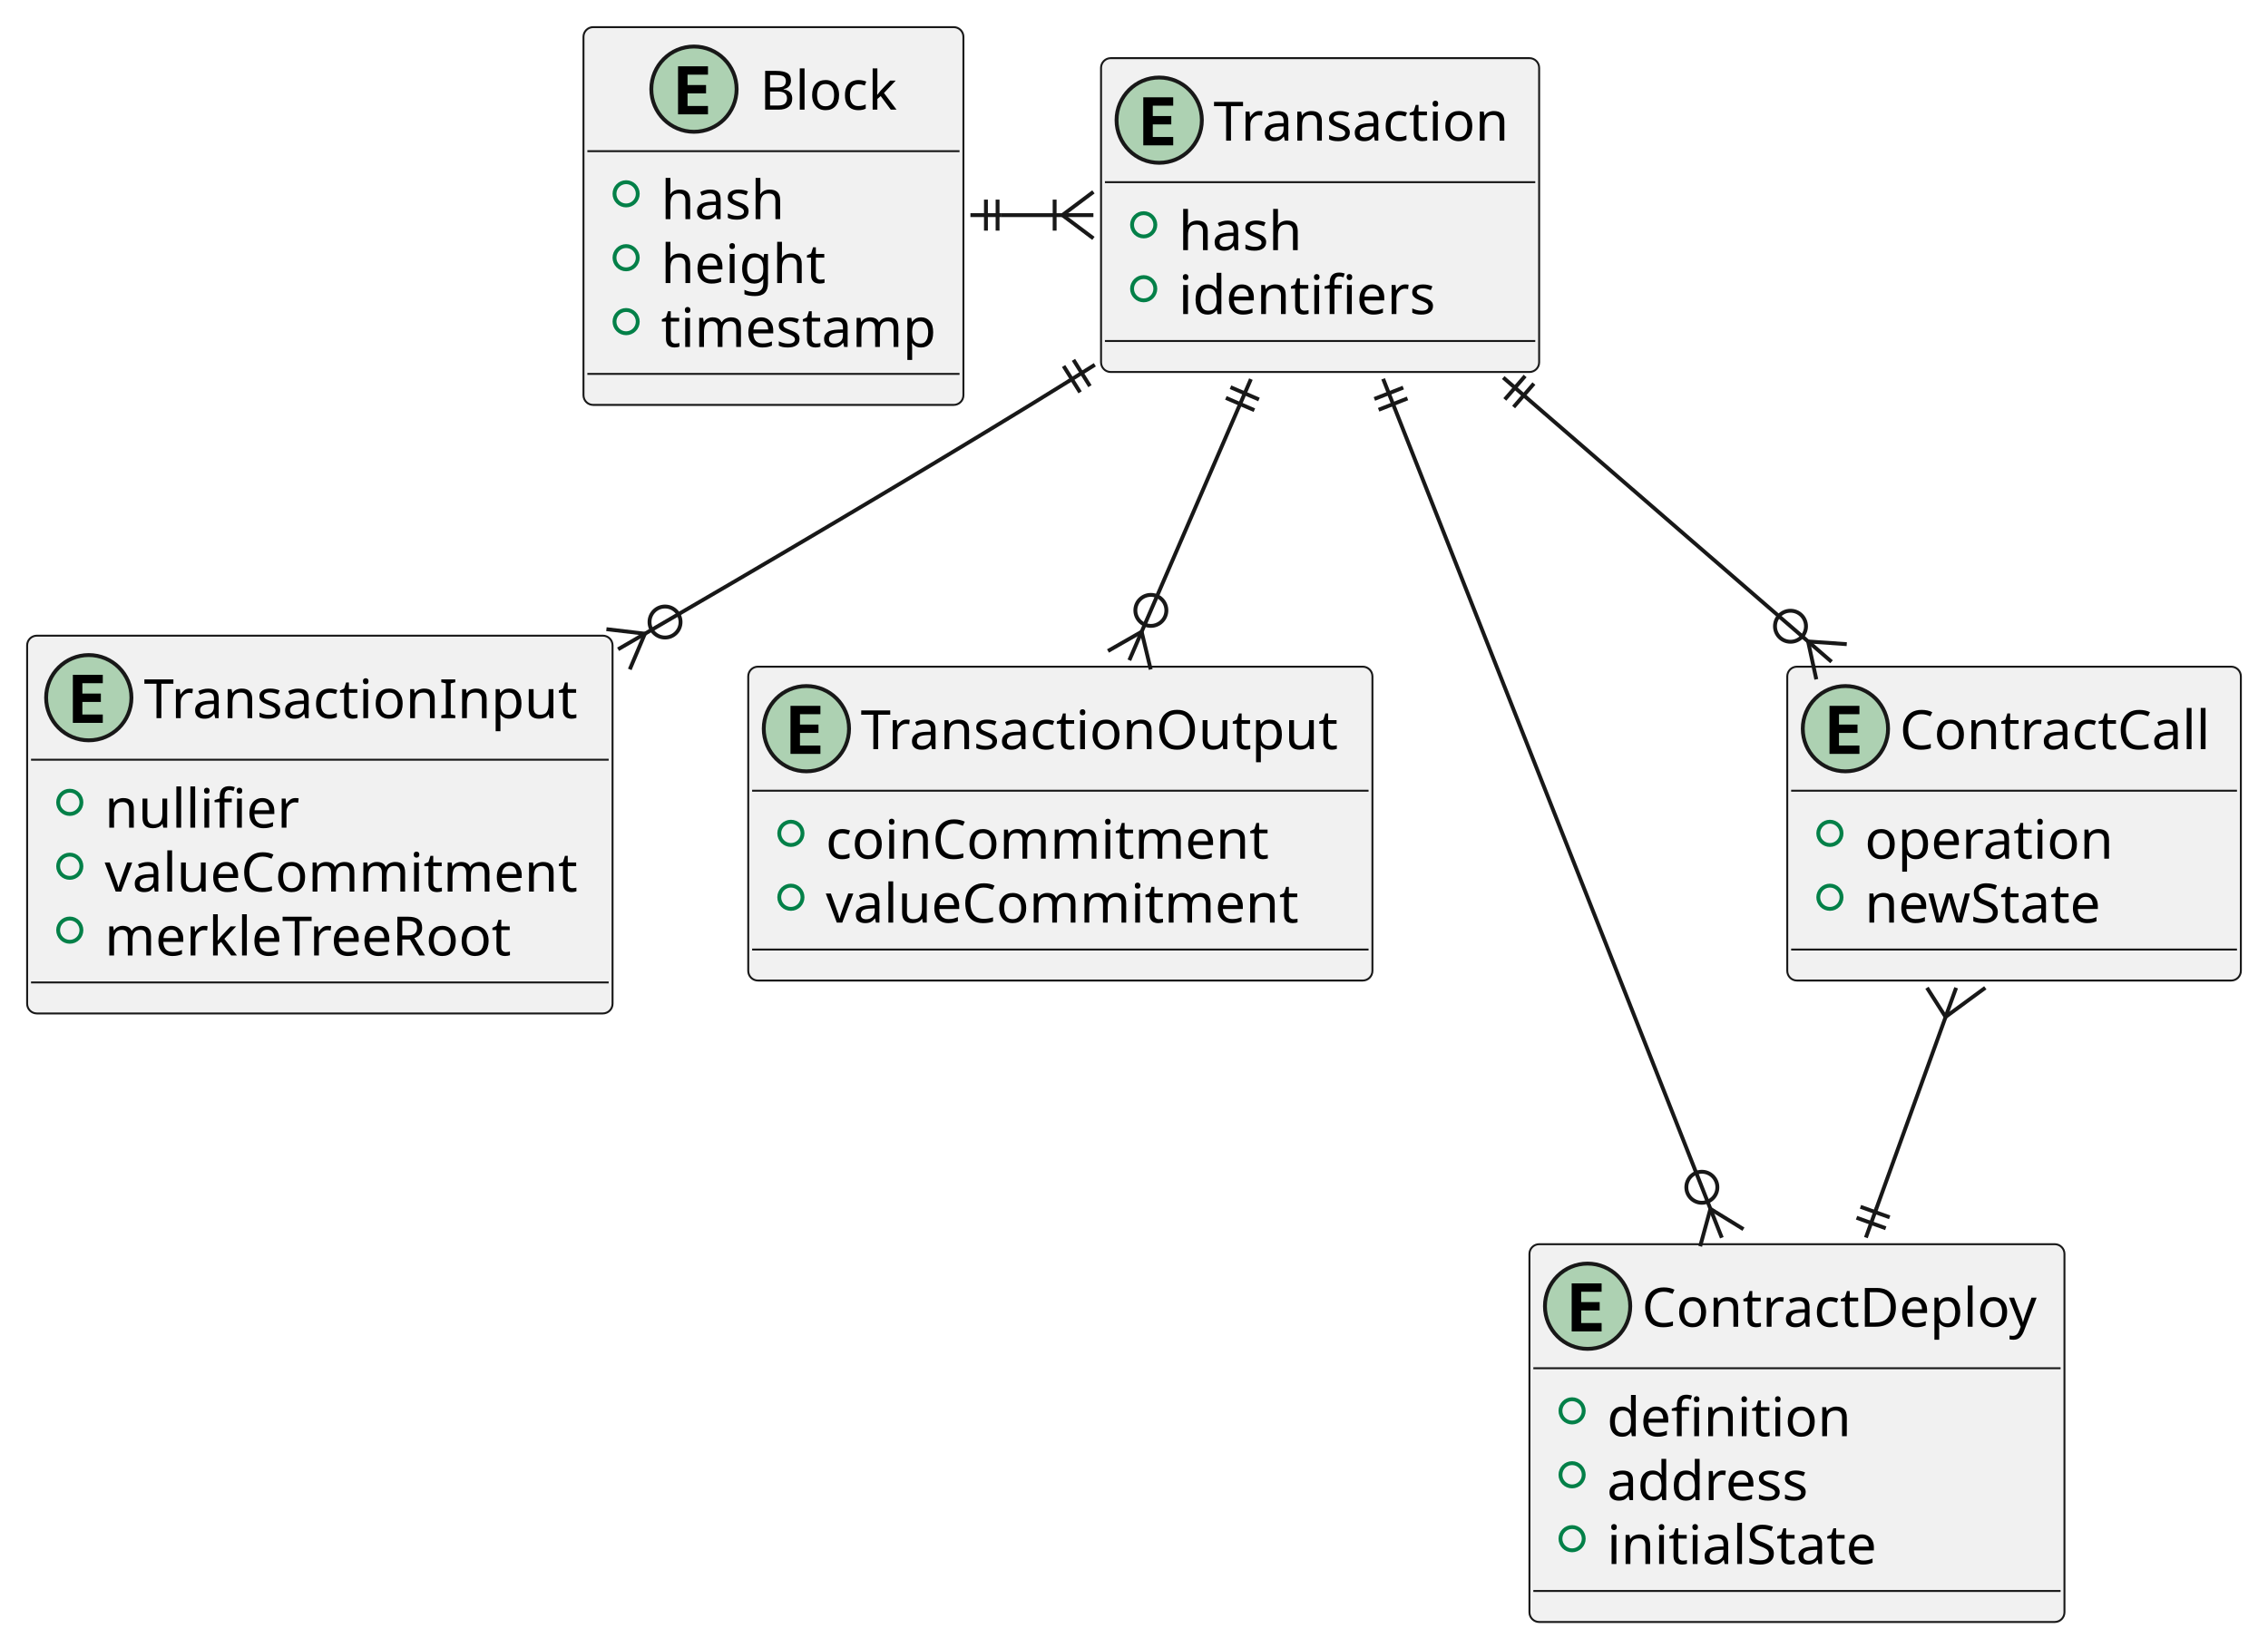
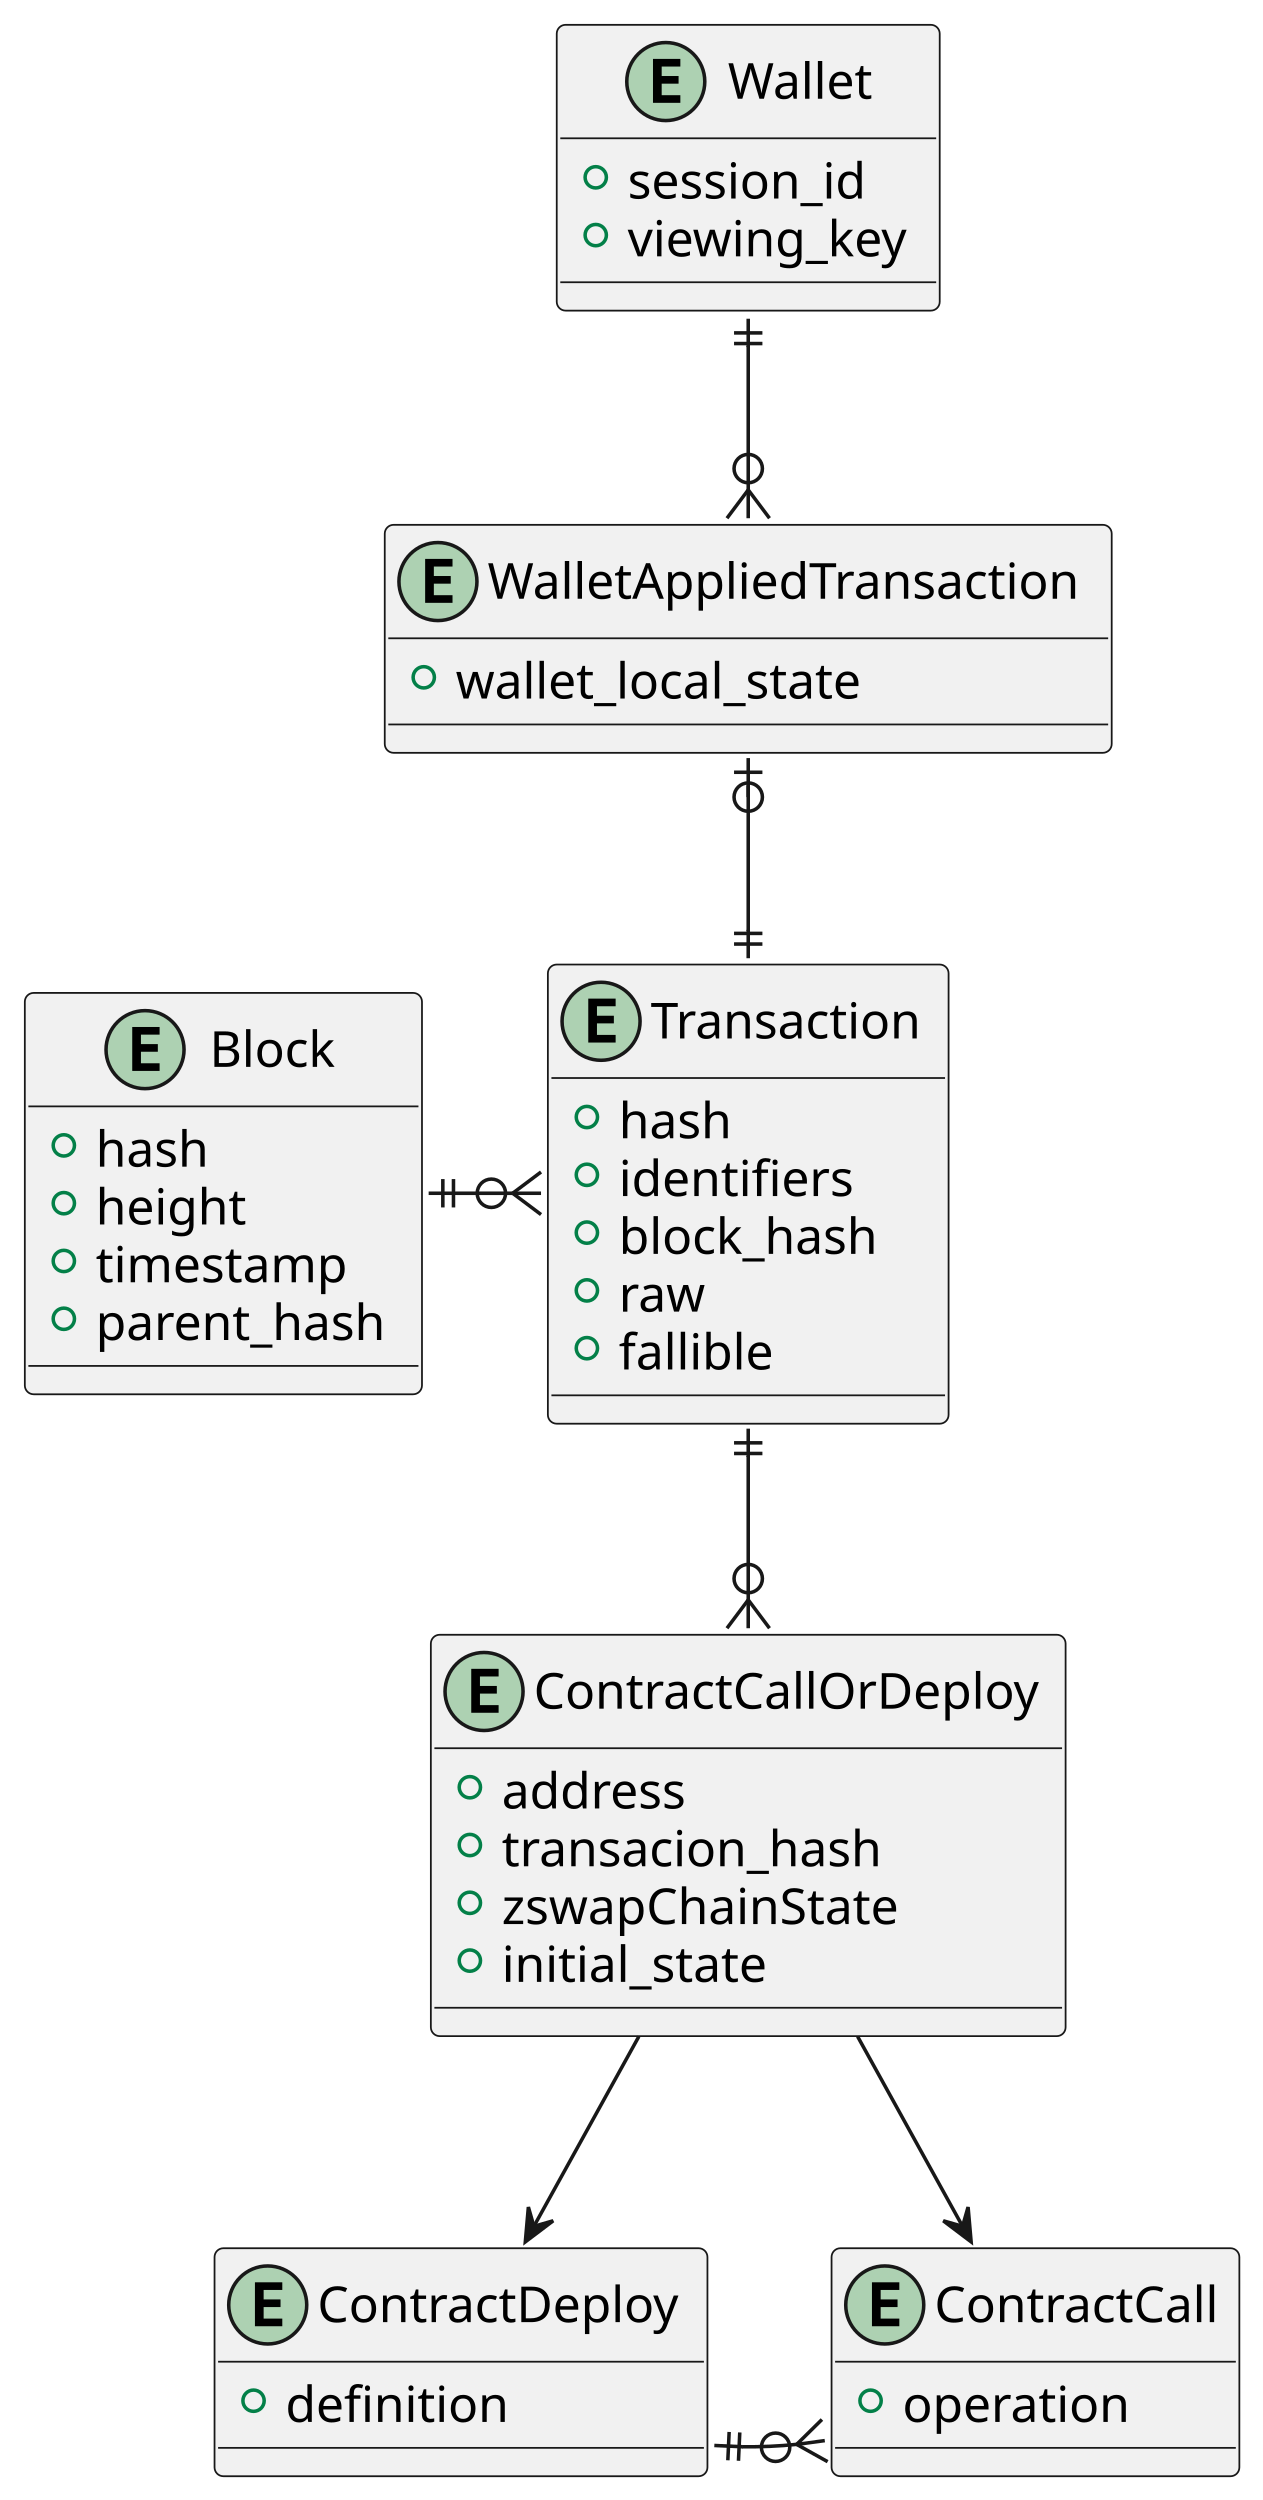
- <svg xmlns="http://www.w3.org/2000/svg" contentStyleType="text/css" height="425px" preserveAspectRatio="none" style="width:585px;height:425px;background:#FFFFFF;" version="1.1" viewBox="0 0 585 425" width="585px" zoomAndPan="magnify">
+ <svg xmlns="http://www.w3.org/2000/svg" contentStyleType="text/css" height="705px" preserveAspectRatio="none" style="width:356px;height:705px;background:#FFFFFF;" version="1.1" viewBox="0 0 356 705" width="356px" zoomAndPan="magnify">
  <defs />
  <g>
    <g id="elem_Block">
-       <rect codeLine="2" fill="#F1F1F1" height="97.465" id="Block" rx="2.5" ry="2.5" style="stroke:#181818;stroke-width:0.5;" width="98" x="150.5" y="7" />
-       <ellipse cx="179" cy="23" fill="#ADD1B2" rx="11" ry="11" style="stroke:#181818;stroke-width:1.0;" />
-       <path d="M182.614,29.5 L174.894,29.5 L174.894,17.107 L182.614,17.107 L182.614,19.265 L177.343,19.265 L177.343,21.938 L182.116,21.938 L182.116,24.096 L177.343,24.096 L177.343,27.342 L182.614,27.342 Z " fill="#000000" />
-       <text fill="#000000" font-family="sans-serif" font-size="14" lengthAdjust="spacing" textLength="36" x="196" y="28.291">Block</text>
-       <line style="stroke:#181818;stroke-width:0.5;" x1="151.5" x2="247.5" y1="39" y2="39" />
-       <ellipse cx="161.5" cy="50" fill="none" rx="3" ry="3" style="stroke:#038048;stroke-width:1.0;" />
-       <text fill="#000000" font-family="sans-serif" font-size="14" lengthAdjust="spacing" textLength="33" x="170.5" y="56.535">hash</text>
-       <ellipse cx="161.5" cy="66.488" fill="none" rx="3" ry="3" style="stroke:#038048;stroke-width:1.0;" />
-       <text fill="#000000" font-family="sans-serif" font-size="14" lengthAdjust="spacing" textLength="44" x="170.5" y="73.023">height</text>
-       <ellipse cx="161.5" cy="82.977" fill="none" rx="3" ry="3" style="stroke:#038048;stroke-width:1.0;" />
-       <text fill="#000000" font-family="sans-serif" font-size="14" lengthAdjust="spacing" textLength="72" x="170.5" y="89.512">timestamp</text>
-       <line style="stroke:#181818;stroke-width:0.5;" x1="151.5" x2="247.5" y1="96.465" y2="96.465" />
+       <rect codeLine="2" fill="#F1F1F1" height="113.188" id="Block" rx="2.5" ry="2.5" style="stroke:#181818;stroke-width:0.5;" width="112" x="7" y="280" />
+       <ellipse cx="40.9" cy="296" fill="#ADD1B2" rx="11" ry="11" style="stroke:#181818;stroke-width:1.0;" />
+       <path d="M45.009,302 L37.291,302 L37.291,289.609 L45.009,289.609 L45.009,291.766 L39.744,291.766 L39.744,294.438 L44.509,294.438 L44.509,296.594 L39.744,296.594 L39.744,299.844 L45.009,299.844 L45.009,302 Z " fill="#000000" />
+       <text fill="#000000" font-family="sans-serif" font-size="14" lengthAdjust="spacing" textLength="38" x="59.1" y="300.847">Block</text>
+       <line style="stroke:#181818;stroke-width:0.5;" x1="8" x2="118" y1="312" y2="312" />
+       <ellipse cx="18" cy="323" fill="none" rx="3" ry="3" style="stroke:#038048;stroke-width:1.0;" />
+       <text fill="#000000" font-family="sans-serif" font-size="14" lengthAdjust="spacing" textLength="34" x="27" y="328.995">hash</text>
+       <ellipse cx="18" cy="339.297" fill="none" rx="3" ry="3" style="stroke:#038048;stroke-width:1.0;" />
+       <text fill="#000000" font-family="sans-serif" font-size="14" lengthAdjust="spacing" textLength="44" x="27" y="345.292">height</text>
+       <ellipse cx="18" cy="355.594" fill="none" rx="3" ry="3" style="stroke:#038048;stroke-width:1.0;" />
+       <text fill="#000000" font-family="sans-serif" font-size="14" lengthAdjust="spacing" textLength="73" x="27" y="361.589">timestamp</text>
+       <ellipse cx="18" cy="371.891" fill="none" rx="3" ry="3" style="stroke:#038048;stroke-width:1.0;" />
+       <text fill="#000000" font-family="sans-serif" font-size="14" lengthAdjust="spacing" textLength="86" x="27" y="377.886">parent_hash</text>
+       <line style="stroke:#181818;stroke-width:0.5;" x1="8" x2="118" y1="385.188" y2="385.188" />
+     </g>
+     <g id="elem_Wallet">
+       <rect codeLine="9" fill="#F1F1F1" height="80.594" id="Wallet" rx="2.5" ry="2.5" style="stroke:#181818;stroke-width:0.5;" width="108" x="157" y="7" />
+       <ellipse cx="187.75" cy="23" fill="#ADD1B2" rx="11" ry="11" style="stroke:#181818;stroke-width:1.0;" />
+       <path d="M191.859,29 L184.141,29 L184.141,16.609 L191.859,16.609 L191.859,18.766 L186.594,18.766 L186.594,21.438 L191.359,21.438 L191.359,23.594 L186.594,23.594 L186.594,26.844 L191.859,26.844 L191.859,29 Z " fill="#000000" />
+       <text fill="#000000" font-family="sans-serif" font-size="14" lengthAdjust="spacing" textLength="41" x="205.25" y="27.847">Wallet</text>
+       <line style="stroke:#181818;stroke-width:0.5;" x1="158" x2="264" y1="39" y2="39" />
+       <ellipse cx="168" cy="50" fill="none" rx="3" ry="3" style="stroke:#038048;stroke-width:1.0;" />
+       <text fill="#000000" font-family="sans-serif" font-size="14" lengthAdjust="spacing" textLength="73" x="177" y="55.995">session_id</text>
+       <ellipse cx="168" cy="66.297" fill="none" rx="3" ry="3" style="stroke:#038048;stroke-width:1.0;" />
+       <text fill="#000000" font-family="sans-serif" font-size="14" lengthAdjust="spacing" textLength="82" x="177" y="72.292">viewing_key</text>
+       <line style="stroke:#181818;stroke-width:0.5;" x1="158" x2="264" y1="79.594" y2="79.594" />
+     </g>
+     <g id="elem_WalletAppliedTransaction">
+       <rect codeLine="14" fill="#F1F1F1" height="64.297" id="WalletAppliedTransaction" rx="2.5" ry="2.5" style="stroke:#181818;stroke-width:0.5;" width="205" x="108.5" y="148" />
+       <ellipse cx="123.5" cy="164" fill="#ADD1B2" rx="11" ry="11" style="stroke:#181818;stroke-width:1.0;" />
+       <path d="M127.609,170 L119.891,170 L119.891,157.609 L127.609,157.609 L127.609,159.766 L122.344,159.766 L122.344,162.438 L127.109,162.438 L127.109,164.594 L122.344,164.594 L122.344,167.844 L127.609,167.844 L127.609,170 Z " fill="#000000" />
+       <text fill="#000000" font-family="sans-serif" font-size="14" lengthAdjust="spacing" textLength="173" x="137.5" y="168.847">WalletAppliedTransaction</text>
+       <line style="stroke:#181818;stroke-width:0.5;" x1="109.5" x2="312.5" y1="180" y2="180" />
+       <ellipse cx="119.5" cy="191" fill="none" rx="3" ry="3" style="stroke:#038048;stroke-width:1.0;" />
+       <text fill="#000000" font-family="sans-serif" font-size="14" lengthAdjust="spacing" textLength="119" x="128.5" y="196.995">wallet_local_state</text>
+       <line style="stroke:#181818;stroke-width:0.5;" x1="109.5" x2="312.5" y1="204.297" y2="204.297" />
    </g>
    <g id="elem_Transaction">
-       <rect codeLine="8" fill="#F1F1F1" height="80.977" id="Transaction" rx="2.5" ry="2.5" style="stroke:#181818;stroke-width:0.5;" width="113" x="284" y="15" />
-       <ellipse cx="299" cy="31" fill="#ADD1B2" rx="11" ry="11" style="stroke:#181818;stroke-width:1.0;" />
-       <path d="M302.614,37.5 L294.894,37.5 L294.894,25.107 L302.614,25.107 L302.614,27.265 L297.343,27.265 L297.343,29.938 L302.116,29.938 L302.116,32.096 L297.343,32.096 L297.343,35.342 L302.614,35.342 Z " fill="#000000" />
-       <text fill="#000000" font-family="sans-serif" font-size="14" lengthAdjust="spacing" textLength="81" x="313" y="36.291">Transaction</text>
-       <line style="stroke:#181818;stroke-width:0.5;" x1="285" x2="396" y1="47" y2="47" />
-       <ellipse cx="295" cy="58" fill="none" rx="3" ry="3" style="stroke:#038048;stroke-width:1.0;" />
-       <text fill="#000000" font-family="sans-serif" font-size="14" lengthAdjust="spacing" textLength="33" x="304" y="64.535">hash</text>
-       <ellipse cx="295" cy="74.488" fill="none" rx="3" ry="3" style="stroke:#038048;stroke-width:1.0;" />
-       <text fill="#000000" font-family="sans-serif" font-size="14" lengthAdjust="spacing" textLength="69" x="304" y="81.023">identifiers</text>
-       <line style="stroke:#181818;stroke-width:0.5;" x1="285" x2="396" y1="87.977" y2="87.977" />
+       <rect codeLine="18" fill="#F1F1F1" height="129.484" id="Transaction" rx="2.5" ry="2.5" style="stroke:#181818;stroke-width:0.5;" width="113" x="154.5" y="272" />
+       <ellipse cx="169.5" cy="288" fill="#ADD1B2" rx="11" ry="11" style="stroke:#181818;stroke-width:1.0;" />
+       <path d="M173.609,294 L165.891,294 L165.891,281.609 L173.609,281.609 L173.609,283.766 L168.344,283.766 L168.344,286.438 L173.109,286.438 L173.109,288.594 L168.344,288.594 L168.344,291.844 L173.609,291.844 L173.609,294 Z " fill="#000000" />
+       <text fill="#000000" font-family="sans-serif" font-size="14" lengthAdjust="spacing" textLength="81" x="183.5" y="292.847">Transaction</text>
+       <line style="stroke:#181818;stroke-width:0.5;" x1="155.5" x2="266.5" y1="304" y2="304" />
+       <ellipse cx="165.5" cy="315" fill="none" rx="3" ry="3" style="stroke:#038048;stroke-width:1.0;" />
+       <text fill="#000000" font-family="sans-serif" font-size="14" lengthAdjust="spacing" textLength="34" x="174.5" y="320.995">hash</text>
+       <ellipse cx="165.5" cy="331.297" fill="none" rx="3" ry="3" style="stroke:#038048;stroke-width:1.0;" />
+       <text fill="#000000" font-family="sans-serif" font-size="14" lengthAdjust="spacing" textLength="67" x="174.5" y="337.292">identifiers</text>
+       <ellipse cx="165.5" cy="347.594" fill="none" rx="3" ry="3" style="stroke:#038048;stroke-width:1.0;" />
+       <text fill="#000000" font-family="sans-serif" font-size="14" lengthAdjust="spacing" textLength="78" x="174.5" y="353.589">block_hash</text>
+       <ellipse cx="165.5" cy="363.891" fill="none" rx="3" ry="3" style="stroke:#038048;stroke-width:1.0;" />
+       <text fill="#000000" font-family="sans-serif" font-size="14" lengthAdjust="spacing" textLength="24" x="174.5" y="369.886">raw</text>
+       <ellipse cx="165.5" cy="380.188" fill="none" rx="3" ry="3" style="stroke:#038048;stroke-width:1.0;" />
+       <text fill="#000000" font-family="sans-serif" font-size="14" lengthAdjust="spacing" textLength="42" x="174.5" y="386.183">fallible</text>
+       <line style="stroke:#181818;stroke-width:0.5;" x1="155.5" x2="266.5" y1="393.484" y2="393.484" />
    </g>
-     <g id="elem_TransactionInput">
-       <rect codeLine="13" fill="#F1F1F1" height="97.465" id="TransactionInput" rx="2.5" ry="2.5" style="stroke:#181818;stroke-width:0.5;" width="151" x="7" y="164" />
-       <ellipse cx="22.9" cy="180" fill="#ADD1B2" rx="11" ry="11" style="stroke:#181818;stroke-width:1.0;" />
-       <path d="M26.514,186.5 L18.794,186.5 L18.794,174.107 L26.514,174.107 L26.514,176.265 L21.243,176.265 L21.243,178.938 L26.016,178.938 L26.016,181.096 L21.243,181.096 L21.243,184.342 L26.514,184.342 Z " fill="#000000" />
-       <text fill="#000000" font-family="sans-serif" font-size="14" lengthAdjust="spacing" textLength="117" x="37.1" y="185.291">TransactionInput</text>
-       <line style="stroke:#181818;stroke-width:0.5;" x1="8" x2="157" y1="196" y2="196" />
-       <ellipse cx="18" cy="207" fill="none" rx="3" ry="3" style="stroke:#038048;stroke-width:1.0;" />
-       <text fill="#000000" font-family="sans-serif" font-size="14" lengthAdjust="spacing" textLength="53" x="27" y="213.535">nullifier</text>
-       <ellipse cx="18" cy="223.488" fill="none" rx="3" ry="3" style="stroke:#038048;stroke-width:1.0;" />
-       <text fill="#000000" font-family="sans-serif" font-size="14" lengthAdjust="spacing" textLength="125" x="27" y="230.023">valueCommitment</text>
-       <ellipse cx="18" cy="239.977" fill="none" rx="3" ry="3" style="stroke:#038048;stroke-width:1.0;" />
-       <text fill="#000000" font-family="sans-serif" font-size="14" lengthAdjust="spacing" textLength="110" x="27" y="246.512">merkleTreeRoot</text>
-       <line style="stroke:#181818;stroke-width:0.5;" x1="8" x2="157" y1="253.465" y2="253.465" />
-     </g>
-     <g id="elem_TransactionOutput">
-       <rect codeLine="19" fill="#F1F1F1" height="80.977" id="TransactionOutput" rx="2.5" ry="2.5" style="stroke:#181818;stroke-width:0.5;" width="161" x="193" y="172" />
-       <ellipse cx="208" cy="188" fill="#ADD1B2" rx="11" ry="11" style="stroke:#181818;stroke-width:1.0;" />
-       <path d="M211.614,194.5 L203.894,194.5 L203.894,182.107 L211.614,182.107 L211.614,184.265 L206.343,184.265 L206.343,186.938 L211.116,186.938 L211.116,189.096 L206.343,189.096 L206.343,192.342 L211.614,192.342 Z " fill="#000000" />
-       <text fill="#000000" font-family="sans-serif" font-size="14" lengthAdjust="spacing" textLength="129" x="222" y="193.291">TransactionOutput</text>
-       <line style="stroke:#181818;stroke-width:0.5;" x1="194" x2="353" y1="204" y2="204" />
-       <ellipse cx="204" cy="215" fill="none" rx="3" ry="3" style="stroke:#038048;stroke-width:1.0;" />
-       <text fill="#000000" font-family="sans-serif" font-size="14" lengthAdjust="spacing" textLength="118" x="213" y="221.535">coinCommitment</text>
-       <ellipse cx="204" cy="231.488" fill="none" rx="3" ry="3" style="stroke:#038048;stroke-width:1.0;" />
-       <text fill="#000000" font-family="sans-serif" font-size="14" lengthAdjust="spacing" textLength="125" x="213" y="238.023">valueCommitment</text>
-       <line style="stroke:#181818;stroke-width:0.5;" x1="194" x2="353" y1="244.977" y2="244.977" />
+     <g id="elem_ContractCallOrDeploy">
+       <rect codeLine="26" fill="#F1F1F1" height="113.188" id="ContractCallOrDeploy" rx="2.5" ry="2.5" style="stroke:#181818;stroke-width:0.5;" width="179" x="121.5" y="461" />
+       <ellipse cx="136.5" cy="477" fill="#ADD1B2" rx="11" ry="11" style="stroke:#181818;stroke-width:1.0;" />
+       <path d="M140.609,483 L132.891,483 L132.891,470.609 L140.609,470.609 L140.609,472.766 L135.344,472.766 L135.344,475.438 L140.109,475.438 L140.109,477.594 L135.344,477.594 L135.344,480.844 L140.609,480.844 L140.609,483 Z " fill="#000000" />
+       <text fill="#000000" font-family="sans-serif" font-size="14" lengthAdjust="spacing" textLength="147" x="150.5" y="481.847">ContractCallOrDeploy</text>
+       <line style="stroke:#181818;stroke-width:0.5;" x1="122.5" x2="299.5" y1="493" y2="493" />
+       <ellipse cx="132.5" cy="504" fill="none" rx="3" ry="3" style="stroke:#038048;stroke-width:1.0;" />
+       <text fill="#000000" font-family="sans-serif" font-size="14" lengthAdjust="spacing" textLength="56" x="141.5" y="509.995">address</text>
+       <ellipse cx="132.5" cy="520.297" fill="none" rx="3" ry="3" style="stroke:#038048;stroke-width:1.0;" />
+       <text fill="#000000" font-family="sans-serif" font-size="14" lengthAdjust="spacing" textLength="113" x="141.5" y="526.292">transacion_hash</text>
+       <ellipse cx="132.5" cy="536.594" fill="none" rx="3" ry="3" style="stroke:#038048;stroke-width:1.0;" />
+       <text fill="#000000" font-family="sans-serif" font-size="14" lengthAdjust="spacing" textLength="119" x="141.5" y="542.589">zswapChainState</text>
+       <ellipse cx="132.5" cy="552.891" fill="none" rx="3" ry="3" style="stroke:#038048;stroke-width:1.0;" />
+       <text fill="#000000" font-family="sans-serif" font-size="14" lengthAdjust="spacing" textLength="76" x="141.5" y="558.886">initial_state</text>
+       <line style="stroke:#181818;stroke-width:0.5;" x1="122.5" x2="299.5" y1="566.188" y2="566.188" />
    </g>
    <g id="elem_ContractDeploy">
-       <rect codeLine="24" fill="#F1F1F1" height="97.465" id="ContractDeploy" rx="2.5" ry="2.5" style="stroke:#181818;stroke-width:0.5;" width="138" x="394.5" y="321" />
-       <ellipse cx="409.5" cy="337" fill="#ADD1B2" rx="11" ry="11" style="stroke:#181818;stroke-width:1.0;" />
-       <path d="M413.114,343.5 L405.394,343.5 L405.394,331.107 L413.114,331.107 L413.114,333.265 L407.843,333.265 L407.843,335.938 L412.616,335.938 L412.616,338.096 L407.843,338.096 L407.843,341.342 L413.114,341.342 Z " fill="#000000" />
-       <text fill="#000000" font-family="sans-serif" font-size="14" lengthAdjust="spacing" textLength="106" x="423.5" y="342.291">ContractDeploy</text>
-       <line style="stroke:#181818;stroke-width:0.5;" x1="395.5" x2="531.5" y1="353" y2="353" />
-       <ellipse cx="405.5" cy="364" fill="none" rx="3" ry="3" style="stroke:#038048;stroke-width:1.0;" />
-       <text fill="#000000" font-family="sans-serif" font-size="14" lengthAdjust="spacing" textLength="66" x="414.5" y="370.535">definition</text>
-       <ellipse cx="405.5" cy="380.488" fill="none" rx="3" ry="3" style="stroke:#038048;stroke-width:1.0;" />
-       <text fill="#000000" font-family="sans-serif" font-size="14" lengthAdjust="spacing" textLength="54" x="414.5" y="387.023">address</text>
-       <ellipse cx="405.5" cy="396.977" fill="none" rx="3" ry="3" style="stroke:#038048;stroke-width:1.0;" />
-       <text fill="#000000" font-family="sans-serif" font-size="14" lengthAdjust="spacing" textLength="72" x="414.5" y="403.512">initialState</text>
-       <line style="stroke:#181818;stroke-width:0.5;" x1="395.5" x2="531.5" y1="410.465" y2="410.465" />
+       <rect codeLine="33" fill="#F1F1F1" height="64.297" id="ContractDeploy" rx="2.5" ry="2.5" style="stroke:#181818;stroke-width:0.5;" width="139" x="60.5" y="634" />
+       <ellipse cx="75.5" cy="650" fill="#ADD1B2" rx="11" ry="11" style="stroke:#181818;stroke-width:1.0;" />
+       <path d="M79.609,656 L71.891,656 L71.891,643.609 L79.609,643.609 L79.609,645.766 L74.344,645.766 L74.344,648.438 L79.109,648.438 L79.109,650.594 L74.344,650.594 L74.344,653.844 L79.609,653.844 L79.609,656 Z " fill="#000000" />
+       <text fill="#000000" font-family="sans-serif" font-size="14" lengthAdjust="spacing" textLength="107" x="89.5" y="654.847">ContractDeploy</text>
+       <line style="stroke:#181818;stroke-width:0.5;" x1="61.5" x2="198.5" y1="666" y2="666" />
+       <ellipse cx="71.5" cy="677" fill="none" rx="3" ry="3" style="stroke:#038048;stroke-width:1.0;" />
+       <text fill="#000000" font-family="sans-serif" font-size="14" lengthAdjust="spacing" textLength="63" x="80.5" y="682.995">definition</text>
+       <line style="stroke:#181818;stroke-width:0.5;" x1="61.5" x2="198.5" y1="690.297" y2="690.297" />
    </g>
    <g id="elem_ContractCall">
-       <rect codeLine="30" fill="#F1F1F1" height="80.977" id="ContractCall" rx="2.5" ry="2.5" style="stroke:#181818;stroke-width:0.5;" width="117" x="461" y="172" />
-       <ellipse cx="476" cy="188" fill="#ADD1B2" rx="11" ry="11" style="stroke:#181818;stroke-width:1.0;" />
-       <path d="M479.614,194.5 L471.894,194.5 L471.894,182.107 L479.614,182.107 L479.614,184.265 L474.343,184.265 L474.343,186.938 L479.116,186.938 L479.116,189.096 L474.343,189.096 L474.343,192.342 L479.614,192.342 Z " fill="#000000" />
-       <text fill="#000000" font-family="sans-serif" font-size="14" lengthAdjust="spacing" textLength="85" x="490" y="193.291">ContractCall</text>
-       <line style="stroke:#181818;stroke-width:0.5;" x1="462" x2="577" y1="204" y2="204" />
-       <ellipse cx="472" cy="215" fill="none" rx="3" ry="3" style="stroke:#038048;stroke-width:1.0;" />
-       <text fill="#000000" font-family="sans-serif" font-size="14" lengthAdjust="spacing" textLength="67" x="481" y="221.535">operation</text>
-       <ellipse cx="472" cy="231.488" fill="none" rx="3" ry="3" style="stroke:#038048;stroke-width:1.0;" />
-       <text fill="#000000" font-family="sans-serif" font-size="14" lengthAdjust="spacing" textLength="62" x="481" y="238.023">newState</text>
-       <line style="stroke:#181818;stroke-width:0.5;" x1="462" x2="577" y1="244.977" y2="244.977" />
+       <rect codeLine="37" fill="#F1F1F1" height="64.297" id="ContractCall" rx="2.5" ry="2.5" style="stroke:#181818;stroke-width:0.5;" width="115" x="234.5" y="634" />
+       <ellipse cx="249.5" cy="650" fill="#ADD1B2" rx="11" ry="11" style="stroke:#181818;stroke-width:1.0;" />
+       <path d="M253.609,656 L245.891,656 L245.891,643.609 L253.609,643.609 L253.609,645.766 L248.344,645.766 L248.344,648.438 L253.109,648.438 L253.109,650.594 L248.344,650.594 L248.344,653.844 L253.609,653.844 L253.609,656 Z " fill="#000000" />
+       <text fill="#000000" font-family="sans-serif" font-size="14" lengthAdjust="spacing" textLength="83" x="263.5" y="654.847">ContractCall</text>
+       <line style="stroke:#181818;stroke-width:0.5;" x1="235.5" x2="348.5" y1="666" y2="666" />
+       <ellipse cx="245.5" cy="677" fill="none" rx="3" ry="3" style="stroke:#038048;stroke-width:1.0;" />
+       <text fill="#000000" font-family="sans-serif" font-size="14" lengthAdjust="spacing" textLength="66" x="254.5" y="682.995">operation</text>
+       <line style="stroke:#181818;stroke-width:0.5;" x1="235.5" x2="348.5" y1="690.297" y2="690.297" />
    </g>
    <g id="link_Block_Transaction">
-       <path codeLine="35" d="M258.3,55.5 C263.56,55.5 268.82,55.5 274.08,55.5 " fill="none" id="Block-Transaction" style="stroke:#181818;stroke-width:1.0;" />
-       <line style="stroke:#181818;stroke-width:1.0;" x1="274.03" x2="282.03" y1="55.5" y2="49.5" />
-       <line style="stroke:#181818;stroke-width:1.0;" x1="274.03" x2="282.03" y1="55.5" y2="61.5" />
-       <line style="stroke:#181818;stroke-width:1.0;" x1="274.03" x2="282.03" y1="55.5" y2="55.5" />
-       <line style="stroke:#181818;stroke-width:1.0;" x1="272.03" x2="272.03" y1="51.5" y2="59.5" />
-       <line style="stroke:#181818;stroke-width:1.0;" x1="254.31" x2="254.31" y1="59.5" y2="51.5" />
-       <line style="stroke:#181818;stroke-width:1.0;" x1="257.31" x2="257.31" y1="59.5" y2="51.5" />
-       <line style="stroke:#181818;stroke-width:1.0;" x1="258.31" x2="250.31" y1="55.5" y2="55.5" />
+       <path codeLine="41" d="M128.86,336.5 C134.12,336.5 139.37,336.5 144.63,336.5 " fill="none" id="Block-Transaction" style="stroke:#181818;stroke-width:1.0;" />
+       <line style="stroke:#181818;stroke-width:1.0;" x1="144.57" x2="152.57" y1="336.5" y2="330.5" />
+       <line style="stroke:#181818;stroke-width:1.0;" x1="144.57" x2="152.57" y1="336.5" y2="342.5" />
+       <line style="stroke:#181818;stroke-width:1.0;" x1="144.57" x2="152.57" y1="336.5" y2="336.5" />
+       <ellipse cx="138.57" cy="336.5" fill="none" rx="4" ry="4" style="stroke:#181818;stroke-width:1.0;" />
+       <line style="stroke:#181818;stroke-width:1.0;" x1="124.88" x2="124.88" y1="340.5" y2="332.5" />
+       <line style="stroke:#181818;stroke-width:1.0;" x1="127.88" x2="127.88" y1="340.5" y2="332.5" />
+       <line style="stroke:#181818;stroke-width:1.0;" x1="128.88" x2="120.88" y1="336.5" y2="336.5" />
    </g>
-     <g id="link_Transaction_TransactionInput">
-       <path codeLine="37" d="M275.83,98.23 C272.68,100.19 269.56,102.12 266.5,104 C233.93,123.96 197.7,145.3 166.06,163.67 " fill="none" id="Transaction-TransactionInput" style="stroke:#181818;stroke-width:1.0;" />
-       <line style="stroke:#181818;stroke-width:1.0;" x1="166.349" x2="162.443" y1="163.493" y2="172.699" />
-       <line style="stroke:#181818;stroke-width:1.0;" x1="166.349" x2="156.417" y1="163.493" y2="162.321" />
-       <line style="stroke:#181818;stroke-width:1.0;" x1="166.349" x2="159.43" y1="163.493" y2="167.51" />
-       <ellipse cx="171.537" cy="160.481" fill="none" rx="4" ry="4" style="stroke:#181818;stroke-width:1.0;" />
-       <line style="stroke:#181818;stroke-width:1.0;" x1="276.887" x2="281.134" y1="92.844" y2="99.623" />
-       <line style="stroke:#181818;stroke-width:1.0;" x1="274.344" x2="278.592" y1="94.437" y2="101.216" />
-       <line style="stroke:#181818;stroke-width:1.0;" x1="275.621" x2="282.4" y1="98.358" y2="94.11" />
+     <g id="link_Wallet_WalletAppliedTransaction">
+       <path codeLine="42" d="M211,97.51 C211,111.02 211,125.54 211,138.51 " fill="none" id="Wallet-WalletAppliedTransaction" style="stroke:#181818;stroke-width:1.0;" />
+       <line style="stroke:#181818;stroke-width:1.0;" x1="211" x2="217" y1="138.14" y2="146.14" />
+       <line style="stroke:#181818;stroke-width:1.0;" x1="211" x2="205" y1="138.14" y2="146.14" />
+       <line style="stroke:#181818;stroke-width:1.0;" x1="211" x2="211" y1="138.14" y2="146.14" />
+       <ellipse cx="211" cy="132.14" fill="none" rx="4" ry="4" style="stroke:#181818;stroke-width:1.0;" />
+       <line style="stroke:#181818;stroke-width:1.0;" x1="207" x2="215" y1="93.88" y2="93.88" />
+       <line style="stroke:#181818;stroke-width:1.0;" x1="207" x2="215" y1="96.88" y2="96.88" />
+       <line style="stroke:#181818;stroke-width:1.0;" x1="211" x2="211" y1="97.88" y2="89.88" />
    </g>
-     <g id="link_Transaction_TransactionOutput">
-       <path codeLine="38" d="M319.51,105.06 C311.51,123.57 302.39,144.66 294.4,163.15 " fill="none" id="Transaction-TransactionOutput" style="stroke:#181818;stroke-width:1.0;" />
-       <line style="stroke:#181818;stroke-width:1.0;" x1="294.472" x2="296.808" y1="162.986" y2="172.709" />
-       <line style="stroke:#181818;stroke-width:1.0;" x1="294.472" x2="285.792" y1="162.986" y2="167.951" />
-       <line style="stroke:#181818;stroke-width:1.0;" x1="294.472" x2="291.3" y1="162.986" y2="170.33" />
-       <ellipse cx="296.851" cy="157.477" fill="none" rx="4" ry="4" style="stroke:#181818;stroke-width:1.0;" />
-       <line style="stroke:#181818;stroke-width:1.0;" x1="317.392" x2="324.736" y1="99.896" y2="103.068" />
-       <line style="stroke:#181818;stroke-width:1.0;" x1="316.202" x2="323.547" y1="102.65" y2="105.822" />
-       <line style="stroke:#181818;stroke-width:1.0;" x1="319.478" x2="322.65" y1="105.154" y2="97.81" />
+     <g id="link_WalletAppliedTransaction_Transaction">
+       <path codeLine="43" d="M211,221.47 C211,234.08 211,248.38 211,262.5 " fill="none" id="WalletAppliedTransaction-Transaction" style="stroke:#181818;stroke-width:1.0;" />
+       <line style="stroke:#181818;stroke-width:1.0;" x1="215" x2="207" y1="266.22" y2="266.22" />
+       <line style="stroke:#181818;stroke-width:1.0;" x1="215" x2="207" y1="263.22" y2="263.22" />
+       <line style="stroke:#181818;stroke-width:1.0;" x1="211" x2="211" y1="262.22" y2="270.22" />
+       <line style="stroke:#181818;stroke-width:1.0;" x1="211" x2="211" y1="224.78" y2="213.78" />
+       <ellipse cx="211" cy="224.78" fill="none" rx="4" ry="4" style="stroke:#181818;stroke-width:1.0;" />
+       <line style="stroke:#181818;stroke-width:1.0;" x1="207" x2="215" y1="217.78" y2="217.78" />
    </g>
-     <g id="link_Transaction_ContractDeploy">
-       <path codeLine="39" d="M359.65,105.07 C381.7,161 417.88,252.78 441.19,311.9 " fill="none" id="Transaction-ContractDeploy" style="stroke:#181818;stroke-width:1.0;" />
-       <line style="stroke:#181818;stroke-width:1.0;" x1="441.178" x2="449.7" y1="311.89" y2="317.124" />
-       <line style="stroke:#181818;stroke-width:1.0;" x1="441.178" x2="438.54" y1="311.89" y2="321.536" />
-       <line style="stroke:#181818;stroke-width:1.0;" x1="441.178" x2="444.12" y1="311.89" y2="319.33" />
-       <ellipse cx="438.972" cy="306.311" fill="none" rx="4" ry="4" style="stroke:#181818;stroke-width:1.0;" />
-       <line style="stroke:#181818;stroke-width:1.0;" x1="354.502" x2="361.947" y1="102.927" y2="99.998" />
-       <line style="stroke:#181818;stroke-width:1.0;" x1="355.601" x2="363.045" y1="105.719" y2="102.789" />
-       <line style="stroke:#181818;stroke-width:1.0;" x1="359.689" x2="356.76" y1="105.184" y2="97.74" />
+     <g id="link_Transaction_ContractCallOrDeploy">
+       <path codeLine="44" d="M211,410.56 C211,424.02 211,438 211,451.21 " fill="none" id="Transaction-ContractCallOrDeploy" style="stroke:#181818;stroke-width:1.0;" />
+       <line style="stroke:#181818;stroke-width:1.0;" x1="211" x2="217" y1="451.16" y2="459.16" />
+       <line style="stroke:#181818;stroke-width:1.0;" x1="211" x2="205" y1="451.16" y2="459.16" />
+       <line style="stroke:#181818;stroke-width:1.0;" x1="211" x2="211" y1="451.16" y2="459.16" />
+       <ellipse cx="211" cy="445.16" fill="none" rx="4" ry="4" style="stroke:#181818;stroke-width:1.0;" />
+       <line style="stroke:#181818;stroke-width:1.0;" x1="207" x2="215" y1="406.88" y2="406.88" />
+       <line style="stroke:#181818;stroke-width:1.0;" x1="207" x2="215" y1="409.88" y2="409.88" />
+       <line style="stroke:#181818;stroke-width:1.0;" x1="211" x2="211" y1="410.88" y2="402.88" />
    </g>
-     <g id="link_Transaction_ContractCall">
-       <path codeLine="40" d="M393.63,102.51 C416.65,122.44 443.55,145.73 466.55,165.65 " fill="none" id="Transaction-ContractCall" style="stroke:#181818;stroke-width:1.0;" />
-       <line style="stroke:#181818;stroke-width:1.0;" x1="466.371" x2="476.347" y1="165.494" y2="166.193" />
-       <line style="stroke:#181818;stroke-width:1.0;" x1="466.371" x2="468.493" y1="165.494" y2="175.267" />
-       <line style="stroke:#181818;stroke-width:1.0;" x1="466.371" x2="472.42" y1="165.494" y2="170.73" />
-       <ellipse cx="461.835" cy="161.568" fill="none" rx="4" ry="4" style="stroke:#181818;stroke-width:1.0;" />
-       <line style="stroke:#181818;stroke-width:1.0;" x1="388.148" x2="393.382" y1="103.052" y2="97.002" />
-       <line style="stroke:#181818;stroke-width:1.0;" x1="390.416" x2="395.651" y1="105.015" y2="98.965" />
-       <line style="stroke:#181818;stroke-width:1.0;" x1="393.79" x2="387.74" y1="102.644" y2="97.41" />
+     <g id="link_ContractCallOrDeploy_ContractCall">
+       <path codeLine="45" d="M241.85,574.3 C251.82,592.32 262.6,611.83 271.61,628.13 " fill="none" id="ContractCallOrDeploy-to-ContractCall" style="stroke:#181818;stroke-width:1.0;" />
+       <polygon fill="#181818" points="273.86,632.2,272.999,622.389,271.438,627.826,266.001,626.264,273.86,632.2" style="stroke:#181818;stroke-width:1.0;" />
    </g>
-     <g id="link_ContractCall_ContractDeploy">
-       <path codeLine="41" d="M501.86,262.33 C496.18,278.06 489.83,295.61 483.97,311.85 " fill="none" id="ContractCall-ContractDeploy" style="stroke:#181818;stroke-width:1.0;" />
-       <line style="stroke:#181818;stroke-width:1.0;" x1="486.4" x2="478.874" y1="316.884" y2="314.17" />
-       <line style="stroke:#181818;stroke-width:1.0;" x1="487.417" x2="479.891" y1="314.062" y2="311.348" />
-       <line style="stroke:#181818;stroke-width:1.0;" x1="483.993" x2="481.28" y1="311.764" y2="319.29" />
-       <line style="stroke:#181818;stroke-width:1.0;" x1="501.834" x2="497.039" y1="262.361" y2="254.84" />
-       <line style="stroke:#181818;stroke-width:1.0;" x1="501.834" x2="512.081" y1="262.361" y2="254.84" />
-       <line style="stroke:#181818;stroke-width:1.0;" x1="501.834" x2="504.56" y1="262.361" y2="254.84" />
+     <g id="link_ContractCallOrDeploy_ContractDeploy">
+       <path codeLine="46" d="M180.15,574.3 C170.18,592.32 159.4,611.83 150.39,628.13 " fill="none" id="ContractCallOrDeploy-to-ContractDeploy" style="stroke:#181818;stroke-width:1.0;" />
+       <polygon fill="#181818" points="148.14,632.2,155.999,626.264,150.562,627.826,149.001,622.389,148.14,632.2" style="stroke:#181818;stroke-width:1.0;" />
+     </g>
+     <g id="link_ContractDeploy_ContractCall">
+       <path codeLine="47" d="M209.27,689.99 C214.44,690.05 219.61,689.83 224.78,689.3 " fill="none" id="ContractDeploy-ContractCall" style="stroke:#181818;stroke-width:1.0;" />
+       <line style="stroke:#181818;stroke-width:1.0;" x1="224.662" x2="231.786" y1="689.321" y2="682.304" />
+       <line style="stroke:#181818;stroke-width:1.0;" x1="224.662" x2="233.393" y1="689.321" y2="694.196" />
+       <line style="stroke:#181818;stroke-width:1.0;" x1="224.662" x2="232.59" y1="689.321" y2="688.25" />
+       <ellipse cx="218.716" cy="690.125" fill="none" rx="4" ry="4" style="stroke:#181818;stroke-width:1.0;" />
+       <line style="stroke:#181818;stroke-width:1.0;" x1="205.25" x2="205.621" y1="693.802" y2="685.81" />
+       <line style="stroke:#181818;stroke-width:1.0;" x1="208.247" x2="208.618" y1="693.941" y2="685.949" />
+       <line style="stroke:#181818;stroke-width:1.0;" x1="209.431" x2="201.44" y1="689.992" y2="689.62" />
    </g>
  </g>
</svg>
